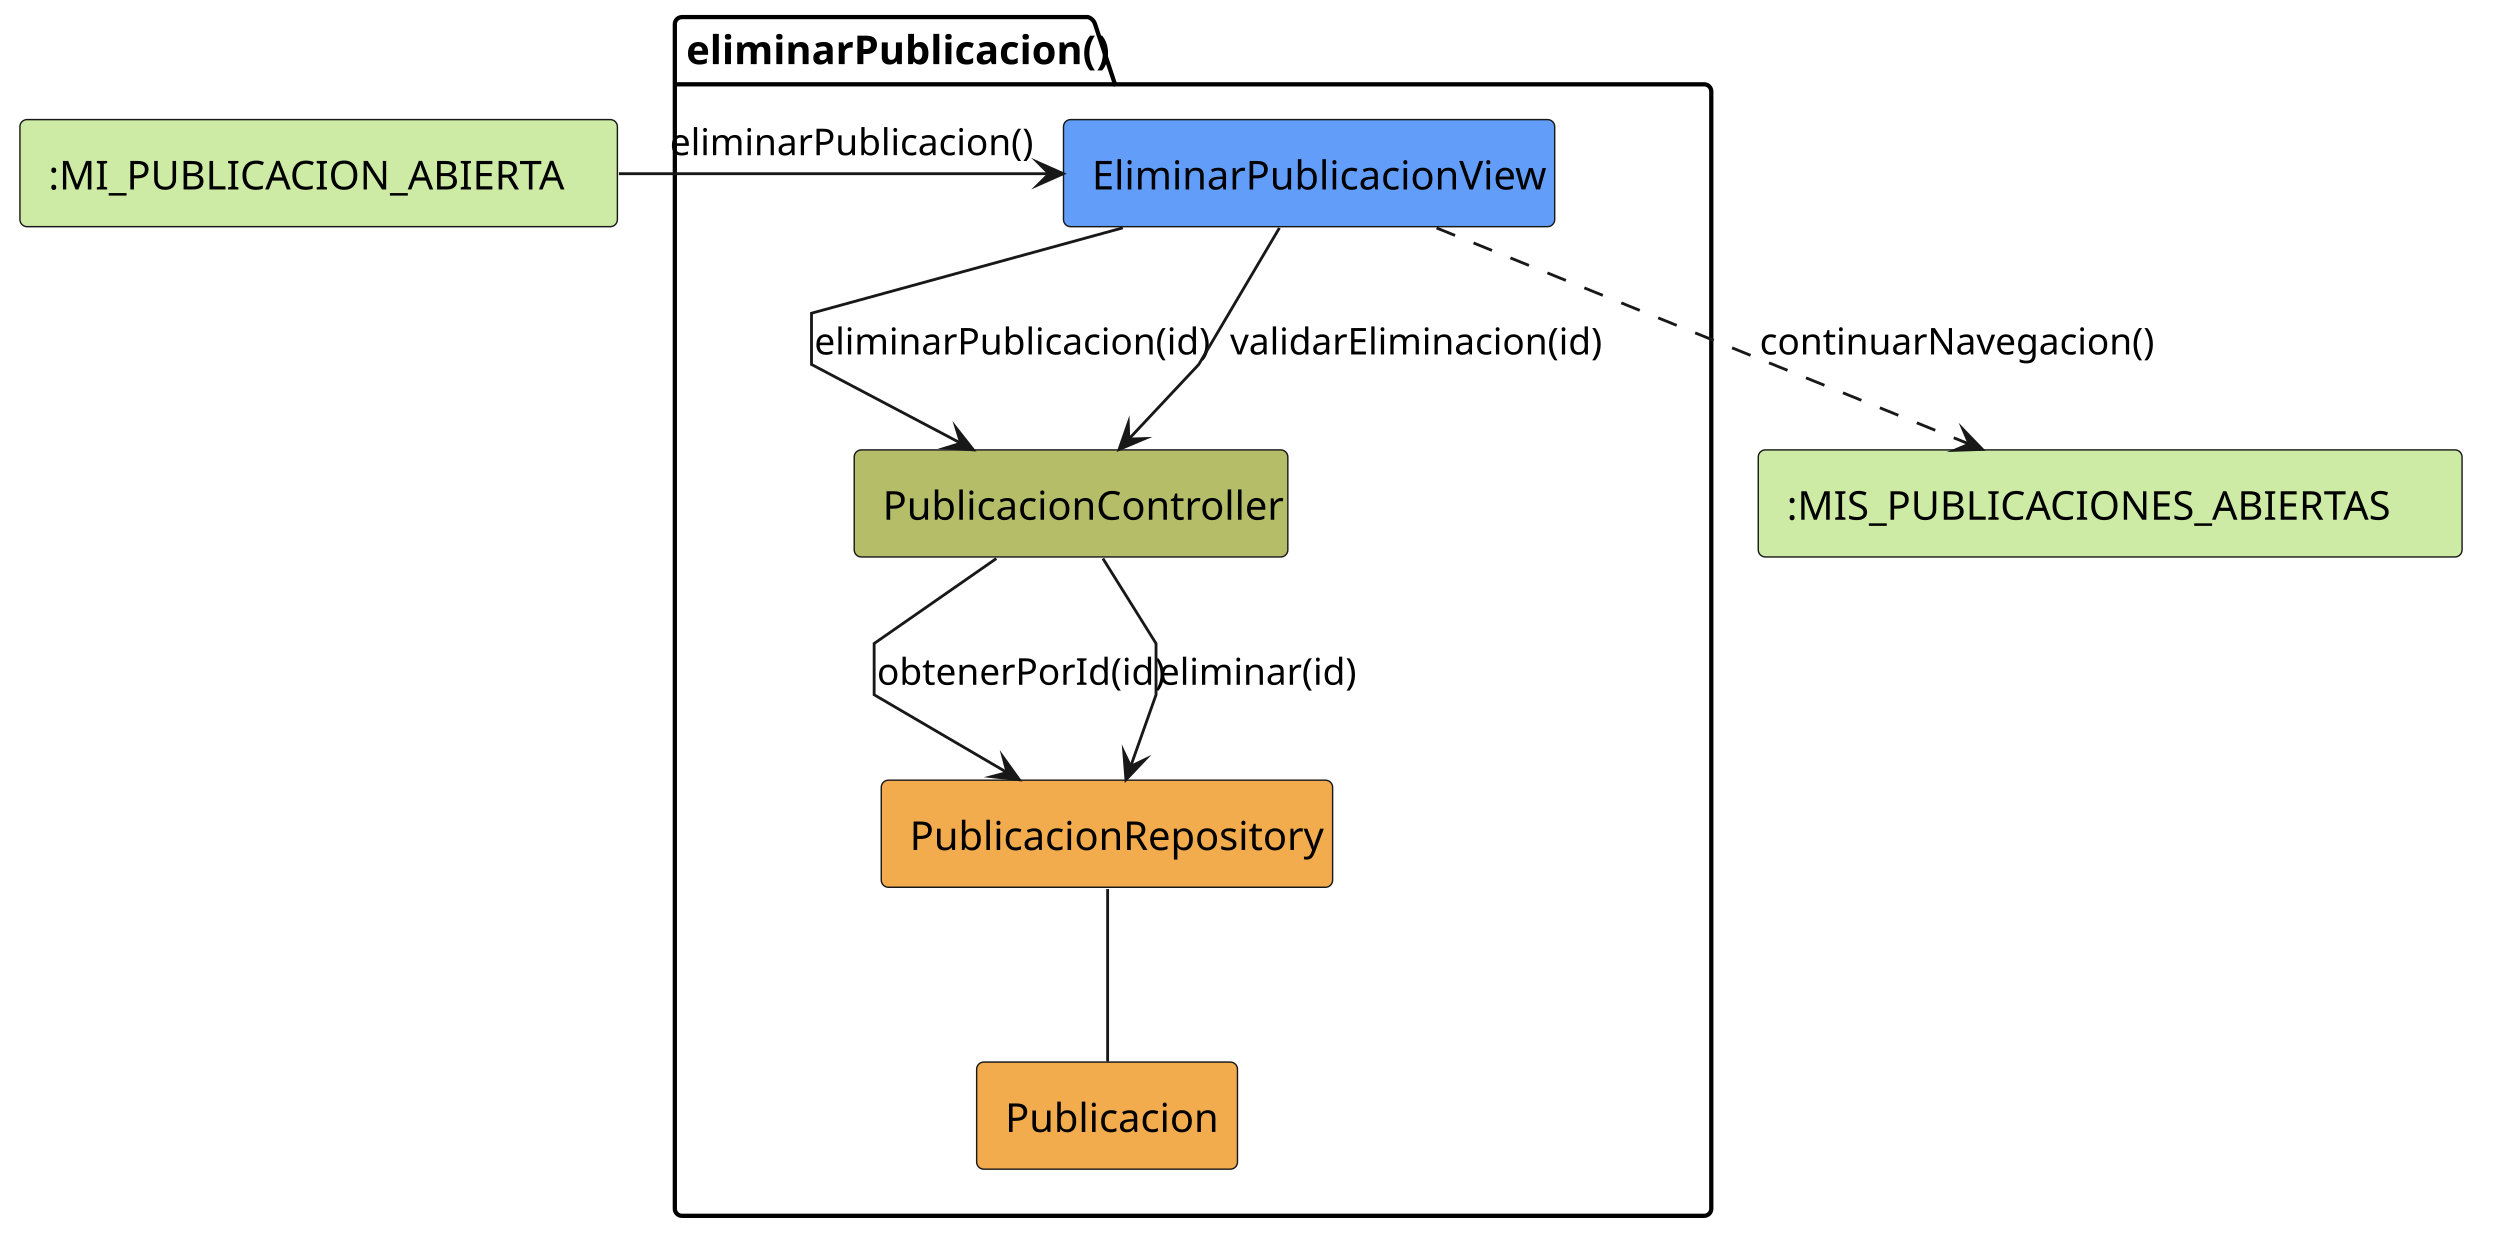
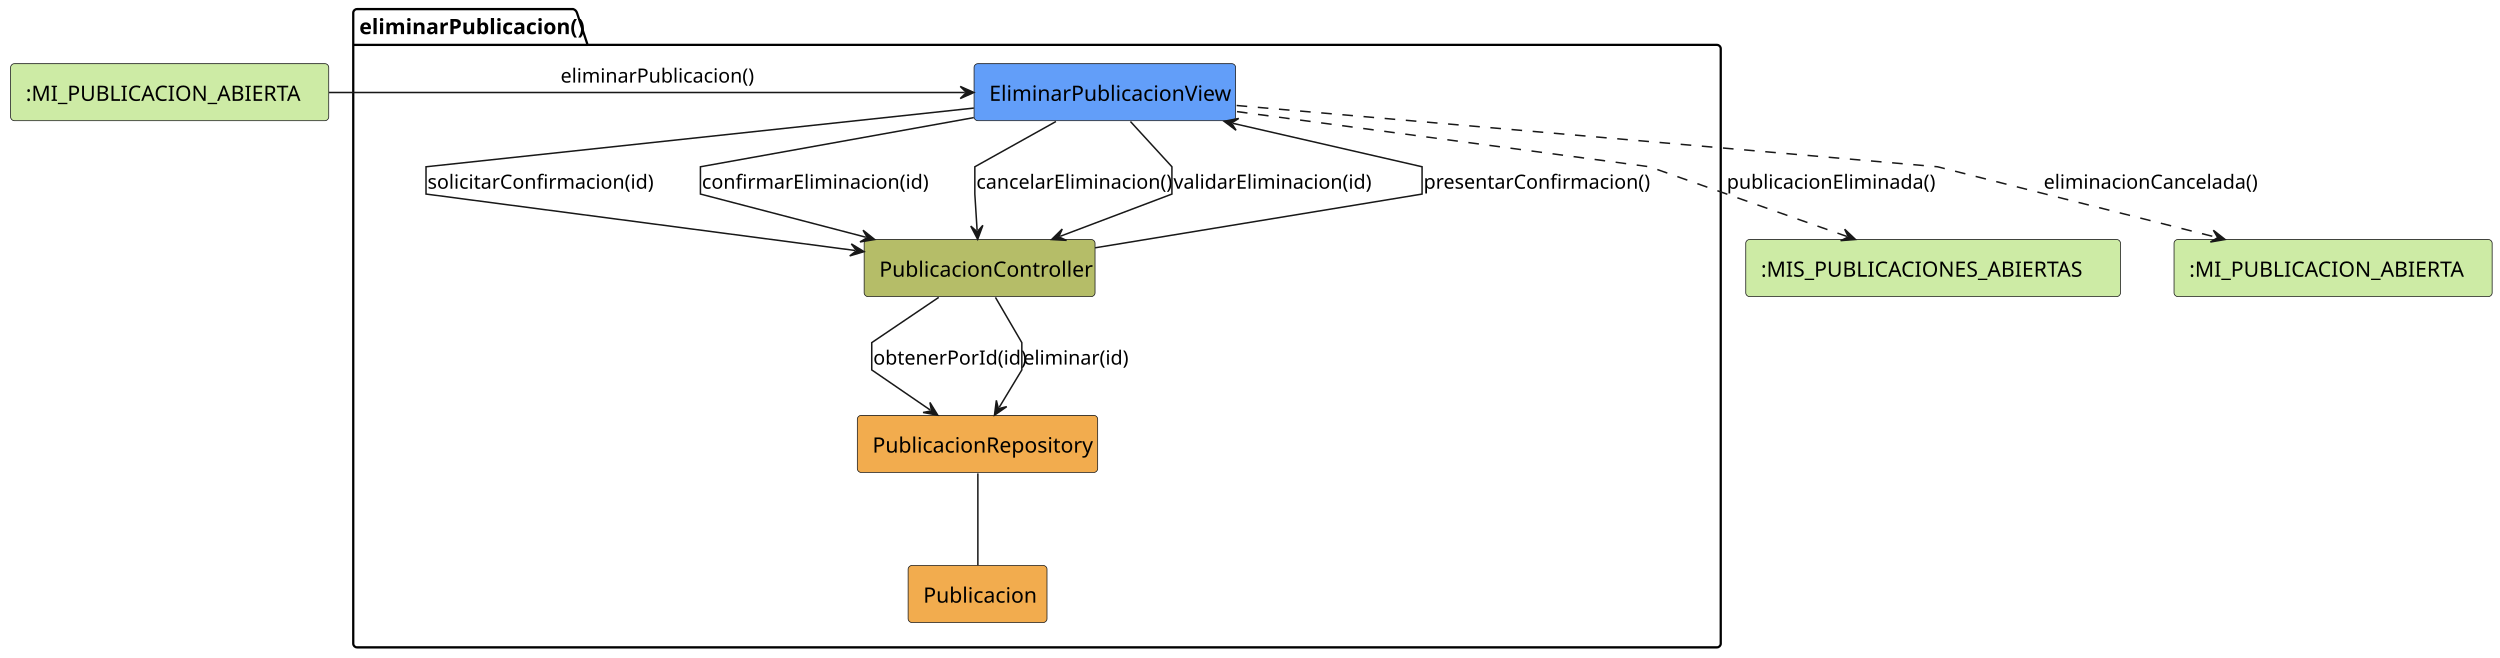
- <svg xmlns="http://www.w3.org/2000/svg" contentStyleType="text/css" data-diagram-type="DESCRIPTION" height="442px" preserveAspectRatio="none" style="width:878px;height:442px;background:#FFFFFF;" version="1.1" viewBox="0 0 878 442" width="878px" zoomAndPan="magnify">
+ <svg xmlns="http://www.w3.org/2000/svg" contentStyleType="text/css" data-diagram-type="DESCRIPTION" height="434px" preserveAspectRatio="none" style="width:1649px;height:434px;background:#FFFFFF;" version="1.1" viewBox="0 0 1649 434" width="1649px" zoomAndPan="magnify">
  <defs />
  <g>
-     <g class="cluster" data-qualified-name="eliminarPublicacion" data-source-line="4" id="ent0002">
-       <path d="M239.5,6 L382.086,6 A3.75,3.75 0 0 1 384.586,8.5 L391.586,29.609 L598.5,29.609 A2.5,2.5 0 0 1 601,32.109 L601,424.5 A2.5,2.5 0 0 1 598.5,427 L239.5,427 A2.5,2.5 0 0 1 237,424.5 L237,8.5 A2.5,2.5 0 0 1 239.5,6" fill="none" style="stroke:#000000;stroke-width:1.5;" />
-       <line style="stroke:#000000;stroke-width:1.5;" x1="237" x2="391.586" y1="29.609" y2="29.609" />
-       <text fill="#000000" font-family="sans-serif" font-size="14" font-weight="700" lengthAdjust="spacing" textLength="141.586" x="241" y="22.533">eliminarPublicacion()</text>
+     <g class="cluster" data-entity="eliminarPublicacion" data-source-line="4" data-uid="ent0003" id="cluster_eliminarPublicacion">
+       <path d="M235.5,6 L378.086,6 A3.75,3.75 0 0 1 380.586,8.5 L387.586,29.609 L1132.5,29.609 A2.5,2.5 0 0 1 1135,32.109 L1135,424.5 A2.5,2.5 0 0 1 1132.5,427 L235.5,427 A2.5,2.5 0 0 1 233,424.5 L233,8.5 A2.5,2.5 0 0 1 235.5,6" fill="none" style="stroke:#000000;stroke-width:1.5;" />
+       <line style="stroke:#000000;stroke-width:1.5;" x1="233" x2="387.586" y1="29.609" y2="29.609" />
+       <text fill="#000000" font-family="sans-serif" font-size="14" font-weight="bold" lengthAdjust="spacing" textLength="141.586" x="237" y="22.533">eliminarPublicacion()</text>
    </g>
-     <g class="entity" data-qualified-name="eliminarPublicacion.EliminarPublicacionView" data-source-line="5" id="ent0003">
-       <rect fill="#629EF9" height="37.609" rx="2.5" ry="2.5" style="stroke:#181818;stroke-width:0.5;" width="172.51" x="373.5" y="42" />
-       <text fill="#000000" font-family="sans-serif" font-size="14" lengthAdjust="spacing" textLength="152.51" x="383.5" y="66.533">EliminarPublicacionView</text>
+     <g class="entity" data-entity="EliminarPublicacionView" data-source-line="5" data-uid="ent0004" id="entity_EliminarPublicacionView">
+       <rect fill="#629EF9" height="37.609" rx="2.5" ry="2.5" style="stroke:#181818;stroke-width:0.5;" width="172.51" x="642.5" y="42" />
+       <text fill="#000000" font-family="sans-serif" font-size="14" lengthAdjust="spacing" textLength="152.51" x="652.5" y="66.533">EliminarPublicacionView</text>
    </g>
-     <g class="entity" data-qualified-name="eliminarPublicacion.PublicacionController" data-source-line="6" id="ent0004">
-       <rect fill="#B5BD68" height="37.609" rx="2.5" ry="2.5" style="stroke:#181818;stroke-width:0.5;" width="152.289" x="300" y="158" />
-       <text fill="#000000" font-family="sans-serif" font-size="14" lengthAdjust="spacing" textLength="132.289" x="310" y="182.533">PublicacionController</text>
+     <g class="entity" data-entity="PublicacionController" data-source-line="6" data-uid="ent0005" id="entity_PublicacionController">
+       <rect fill="#B5BD68" height="37.609" rx="2.5" ry="2.5" style="stroke:#181818;stroke-width:0.5;" width="152.289" x="570" y="158" />
+       <text fill="#000000" font-family="sans-serif" font-size="14" lengthAdjust="spacing" textLength="132.289" x="580" y="182.533">PublicacionController</text>
    </g>
-     <g class="entity" data-qualified-name="eliminarPublicacion.PublicacionRepository" data-source-line="7" id="ent0005">
-       <rect fill="#F2AC4E" height="37.609" rx="2.5" ry="2.5" style="stroke:#181818;stroke-width:0.5;" width="158.517" x="309.5" y="274" />
-       <text fill="#000000" font-family="sans-serif" font-size="14" lengthAdjust="spacing" textLength="138.517" x="319.5" y="298.533">PublicacionRepository</text>
+     <g class="entity" data-entity="PublicacionRepository" data-source-line="7" data-uid="ent0006" id="entity_PublicacionRepository">
+       <rect fill="#F2AC4E" height="37.609" rx="2.5" ry="2.5" style="stroke:#181818;stroke-width:0.5;" width="158.517" x="565.5" y="274" />
+       <text fill="#000000" font-family="sans-serif" font-size="14" lengthAdjust="spacing" textLength="138.517" x="575.5" y="298.533">PublicacionRepository</text>
    </g>
-     <g class="entity" data-qualified-name="eliminarPublicacion.Publicacion" data-source-line="8" id="ent0006">
-       <rect fill="#F2AC4E" height="37.609" rx="2.5" ry="2.5" style="stroke:#181818;stroke-width:0.5;" width="91.6" x="343" y="373" />
-       <text fill="#000000" font-family="sans-serif" font-size="14" lengthAdjust="spacing" textLength="71.6" x="353" y="397.533">Publicacion</text>
+     <g class="entity" data-entity="Publicacion" data-source-line="8" data-uid="ent0007" id="entity_Publicacion">
+       <rect fill="#F2AC4E" height="37.609" rx="2.5" ry="2.5" style="stroke:#181818;stroke-width:0.5;" width="91.6" x="599" y="373" />
+       <text fill="#000000" font-family="sans-serif" font-size="14" lengthAdjust="spacing" textLength="71.6" x="609" y="397.533">Publicacion</text>
    </g>
-     <g class="entity" data-qualified-name="EstadoEntrada" data-source-line="3" id="ent0001">
+     <g class="entity" data-entity="EstadoEntrada" data-source-line="3" data-uid="ent0002" id="entity_EstadoEntrada">
      <rect fill="#CDEBA5" height="37.609" rx="2.5" ry="2.5" style="stroke:#181818;stroke-width:0.5;" width="209.827" x="7" y="42" />
      <text fill="#000000" font-family="sans-serif" font-size="14" lengthAdjust="spacing" textLength="189.827" x="17" y="66.533">:MI_PUBLICACION_ABIERTA</text>
    </g>
-     <g class="entity" data-qualified-name="EstadoSalida" data-source-line="11" id="ent0007">
-       <rect fill="#CDEBA5" height="37.609" rx="2.5" ry="2.5" style="stroke:#181818;stroke-width:0.5;" width="247.179" x="617.5" y="158" />
-       <text fill="#000000" font-family="sans-serif" font-size="14" lengthAdjust="spacing" textLength="227.179" x="627.5" y="182.533">:MIS_PUBLICACIONES_ABIERTAS</text>
+     <g class="entity" data-entity="EstadoSalidaExitosa" data-source-line="11" data-uid="ent0008" id="entity_EstadoSalidaExitosa">
+       <rect fill="#CDEBA5" height="37.609" rx="2.5" ry="2.5" style="stroke:#181818;stroke-width:0.5;" width="247.179" x="1151.5" y="158" />
+       <text fill="#000000" font-family="sans-serif" font-size="14" lengthAdjust="spacing" textLength="227.179" x="1161.5" y="182.533">:MIS_PUBLICACIONES_ABIERTAS</text>
    </g>
-     <g class="link" data-entity-1="ent0001" data-entity-2="ent0003" data-link-type="dependency" data-source-line="14" id="lnk8">
-       <path d="M217.36,61 C267.27,61 321.16,61 368.42,61" fill="none" id="EstadoEntrada-to-EliminarPublicacionView" style="stroke:#181818;stroke-width:1;" />
-       <polygon fill="#181818" points="373.42,61,364.42,57,368.42,61,364.42,65,373.42,61" style="stroke:#181818;stroke-width:1;stroke-linejoin:miter;stroke-miterlimit:10;" />
-       <text fill="#000000" font-family="sans-serif" font-size="13" lengthAdjust="spacing" textLength="120.656" x="235.25" y="54.495">eliminarPublicacion()</text>
+     <g class="entity" data-entity="EstadoSalidaCancelada" data-source-line="12" data-uid="ent0009" id="entity_EstadoSalidaCancelada">
+       <rect fill="#CDEBA5" height="37.609" rx="2.5" ry="2.5" style="stroke:#181818;stroke-width:0.5;" width="209.827" x="1434" y="158" />
+       <text fill="#000000" font-family="sans-serif" font-size="14" lengthAdjust="spacing" textLength="189.827" x="1444" y="182.533">:MI_PUBLICACION_ABIERTA</text>
    </g>
-     <g class="link" data-entity-1="ent0003" data-entity-2="ent0004" data-link-type="dependency" data-source-line="16" id="lnk9">
-       <path d="M394.34,80.01 C344.68,93.63 285,110 285,110 C285,110 285,128 285,128 C285,128 311.607,142.038 337.437,155.658" fill="none" id="EliminarPublicacionView-to-PublicacionController" style="stroke:#181818;stroke-width:1;" />
-       <polygon fill="#181818" points="341.86,157.99,335.765,150.254,337.437,155.658,332.033,157.33,341.86,157.99" style="stroke:#181818;stroke-width:1;stroke-linejoin:miter;stroke-miterlimit:10;" />
-       <text fill="#000000" font-family="sans-serif" font-size="13" lengthAdjust="spacing" textLength="130.774" x="286" y="124.495">eliminarPublicacion(id)</text>
+     <g class="link" data-entity-1="EstadoEntrada" data-entity-2="EliminarPublicacionView" data-source-line="15" data-uid="lnk10" id="link_EstadoEntrada_EliminarPublicacionView">
+       <path d="M217.02,61 C336.9,61 524.79,61 636.39,61" fill="none" id="EstadoEntrada-to-EliminarPublicacionView" style="stroke:#181818;stroke-width:1;" />
+       <polygon fill="#181818" points="642.39,61,633.39,57,637.39,61,633.39,65,642.39,61" style="stroke:#181818;stroke-width:1;" />
+       <text fill="#000000" font-family="sans-serif" font-size="13" lengthAdjust="spacing" textLength="120.656" x="369.75" y="54.495">eliminarPublicacion()</text>
    </g>
-     <g class="link" data-entity-1="ent0003" data-entity-2="ent0004" data-link-type="dependency" data-source-line="17" id="lnk10">
-       <path d="M449.34,80.03 C437.8,99.58 421,128 421,128 C421,128 409.181,140.614 396.431,154.204" fill="none" id="EliminarPublicacionView-to-PublicacionController-1" style="stroke:#181818;stroke-width:1;" />
-       <polygon fill="#181818" points="393.01,157.85,402.085,154.023,396.431,154.204,396.251,148.55,393.01,157.85" style="stroke:#181818;stroke-width:1;stroke-linejoin:miter;stroke-miterlimit:10;" />
-       <text fill="#000000" font-family="sans-serif" font-size="13" lengthAdjust="spacing" textLength="123.544" x="432" y="124.495">validarEliminacion(id)</text>
+     <g class="link" data-entity-1="EliminarPublicacionView" data-entity-2="PublicacionController" data-source-line="17" data-uid="lnk11" id="link_EliminarPublicacionView_PublicacionController">
+       <path d="M642.36,71.28 C512.12,85.24 281,110 281,110 C281,110 281,128 281,128 C281,128 457.011,151.148 563.981,165.218" fill="none" id="EliminarPublicacionView-to-PublicacionController" style="stroke:#181818;stroke-width:1;" />
+       <polygon fill="#181818" points="569.93,166,561.529,160.861,564.973,165.348,560.485,168.792,569.93,166" style="stroke:#181818;stroke-width:1;" />
+       <text fill="#000000" font-family="sans-serif" font-size="13" lengthAdjust="spacing" textLength="139.426" x="282" y="124.495">solicitarConfirmacion(id)</text>
    </g>
-     <g class="link" data-entity-1="ent0004" data-entity-2="ent0005" data-link-type="dependency" data-source-line="18" id="lnk11">
-       <path d="M349.91,196.15 C330.37,209.74 307,226 307,226 C307,226 307,244 307,244 C307,244 330.465,257.734 353.685,271.324" fill="none" id="PublicacionController-to-PublicacionRepository" style="stroke:#181818;stroke-width:1;" />
-       <polygon fill="#181818" points="358,273.85,352.253,265.852,353.685,271.324,348.212,272.756,358,273.85" style="stroke:#181818;stroke-width:1;stroke-linejoin:miter;stroke-miterlimit:10;" />
-       <text fill="#000000" font-family="sans-serif" font-size="13" lengthAdjust="spacing" textLength="93.939" x="308" y="240.495">obtenerPorId(id)</text>
+     <g class="link" data-entity-1="PublicacionController" data-entity-2="EliminarPublicacionView" data-source-line="18" data-uid="lnk12" id="link_PublicacionController_EliminarPublicacionView">
+       <path d="M722.34,163.45 C808.86,149.23 938,128 938,128 C938,128 938,110 938,110 C938,110 872.568,94.973 813.268,81.353" fill="none" id="PublicacionController-to-EliminarPublicacionView" style="stroke:#181818;stroke-width:1;" />
+       <polygon fill="#181818" points="807.42,80.01,815.296,85.923,812.293,81.129,817.087,78.126,807.42,80.01" style="stroke:#181818;stroke-width:1;" />
+       <text fill="#000000" font-family="sans-serif" font-size="13" lengthAdjust="spacing" textLength="140.163" x="939" y="124.495">presentarConfirmacion()</text>
    </g>
-     <g class="link" data-entity-1="ent0004" data-entity-2="ent0005" data-link-type="dependency" data-source-line="19" id="lnk12">
-       <path d="M387.34,196.15 C395.84,209.74 406,226 406,226 C406,226 406,244 406,244 C406,244 401.908,255.547 397.098,269.137" fill="none" id="PublicacionController-to-PublicacionRepository-1" style="stroke:#181818;stroke-width:1;" />
-       <polygon fill="#181818" points="395.43,273.85,402.204,266.7,397.098,269.137,394.662,264.031,395.43,273.85" style="stroke:#181818;stroke-width:1;stroke-linejoin:miter;stroke-miterlimit:10;" />
-       <text fill="#000000" font-family="sans-serif" font-size="13" lengthAdjust="spacing" textLength="64.289" x="407" y="240.495">eliminar(id)</text>
+     <g class="link" data-entity-1="EliminarPublicacionView" data-entity-2="PublicacionController" data-source-line="19" data-uid="lnk13" id="link_EliminarPublicacionView_PublicacionController">
+       <path d="M642.31,77.58 C564.35,91.6 462,110 462,110 C462,110 462,128 462,128 C462,128 518.944,142.856 571.154,156.476" fill="none" id="EliminarPublicacionView-to-PublicacionController-1" style="stroke:#181818;stroke-width:1;" />
+       <polygon fill="#181818" points="576.96,157.99,569.261,151.848,572.122,156.728,567.242,159.589,576.96,157.99" style="stroke:#181818;stroke-width:1;" />
+       <text fill="#000000" font-family="sans-serif" font-size="13" lengthAdjust="spacing" textLength="139.426" x="463" y="124.495">confirmarEliminacion(id)</text>
    </g>
-     <g class="link" data-entity-1="ent0005" data-entity-2="ent0006" data-link-type="association" data-source-line="20" id="lnk13">
-       <path d="M389,312.24 C389,329.59 389,355.52 389,372.84" fill="none" id="PublicacionRepository-Publicacion" style="stroke:#181818;stroke-width:1;" />
+     <g class="link" data-entity-1="EliminarPublicacionView" data-entity-2="PublicacionController" data-source-line="20" data-uid="lnk14" id="link_EliminarPublicacionView_PublicacionController">
+       <path d="M696.49,80.15 C672.13,93.74 643,110 643,110 C643,110 643,128 643,128 C643,128 643.645,138.272 644.495,151.862" fill="none" id="EliminarPublicacionView-to-PublicacionController-2" style="stroke:#181818;stroke-width:1;" />
+       <polygon fill="#181818" points="644.87,157.85,648.3,148.618,644.558,152.86,640.316,149.117,644.87,157.85" style="stroke:#181818;stroke-width:1;" />
+       <text fill="#000000" font-family="sans-serif" font-size="13" lengthAdjust="spacing" textLength="124.268" x="644" y="124.495">cancelarEliminacion()</text>
    </g>
-     <g class="link" data-entity-1="ent0003" data-entity-2="ent0007" data-link-type="dependency" data-source-line="21" id="lnk14">
-       <path d="M504.53,80.06 C556.99,101.35 639.017,134.62 691.587,155.95" fill="none" id="EliminarPublicacionView-to-EstadoSalida" style="stroke:#181818;stroke-width:1;stroke-dasharray:7,7;" />
-       <polygon fill="#181818" points="696.22,157.83,689.384,150.74,691.587,155.95,686.376,158.153,696.22,157.83" style="stroke:#181818;stroke-width:1;stroke-linejoin:miter;stroke-miterlimit:10;" />
-       <text fill="#000000" font-family="sans-serif" font-size="13" lengthAdjust="spacing" textLength="130.793" x="618" y="124.495">continuarNavegacion()</text>
+     <g class="link" data-entity-1="EliminarPublicacionView" data-entity-2="PublicacionController" data-source-line="21" data-uid="lnk15" id="link_EliminarPublicacionView_PublicacionController">
+       <path d="M745.63,80.15 C758.09,93.74 773,110 773,110 C773,110 773,128 773,128 C773,128 735.303,142.249 699.263,155.869" fill="none" id="EliminarPublicacionView-to-PublicacionController-3" style="stroke:#181818;stroke-width:1;" />
+       <polygon fill="#181818" points="693.65,157.99,703.483,158.55,698.327,156.222,700.655,151.067,693.65,157.99" style="stroke:#181818;stroke-width:1;" />
+       <text fill="#000000" font-family="sans-serif" font-size="13" lengthAdjust="spacing" textLength="123.544" x="774" y="124.495">validarEliminacion(id)</text>
+     </g>
+     <g class="link" data-entity-1="PublicacionController" data-entity-2="PublicacionRepository" data-source-line="22" data-uid="lnk16" id="link_PublicacionController_PublicacionRepository">
+       <path d="M619.16,196.15 C599.05,209.74 575,226 575,226 C575,226 575,244 575,244 C575,244 593.761,256.868 613.591,270.458" fill="none" id="PublicacionController-to-PublicacionRepository" style="stroke:#181818;stroke-width:1;" />
+       <polygon fill="#181818" points="618.54,273.85,613.377,265.463,614.416,271.023,608.855,272.062,618.54,273.85" style="stroke:#181818;stroke-width:1;" />
+       <text fill="#000000" font-family="sans-serif" font-size="13" lengthAdjust="spacing" textLength="93.939" x="576" y="240.495">obtenerPorId(id)</text>
+     </g>
+     <g class="link" data-entity-1="PublicacionController" data-entity-2="PublicacionRepository" data-source-line="23" data-uid="lnk17" id="link_PublicacionController_PublicacionRepository">
+       <path d="M656.59,196.15 C664.51,209.74 674,226 674,226 C674,226 674,244 674,244 C674,244 667.285,255.126 659.065,268.716" fill="none" id="PublicacionController-to-PublicacionRepository-1" style="stroke:#181818;stroke-width:1;" />
+       <polygon fill="#181818" points="655.96,273.85,664.04,268.219,658.548,269.572,657.195,264.079,655.96,273.85" style="stroke:#181818;stroke-width:1;" />
+       <text fill="#000000" font-family="sans-serif" font-size="13" lengthAdjust="spacing" textLength="64.289" x="675" y="240.495">eliminar(id)</text>
+     </g>
+     <g class="link" data-entity-1="PublicacionRepository" data-entity-2="Publicacion" data-source-line="24" data-uid="lnk18" id="link_PublicacionRepository_Publicacion">
+       <path d="M645,312.24 C645,329.59 645,355.52 645,372.84" fill="none" id="PublicacionRepository-Publicacion" style="stroke:#181818;stroke-width:1;" />
+     </g>
+     <g class="link" data-entity-1="EliminarPublicacionView" data-entity-2="EstadoSalidaExitosa" data-source-line="25" data-uid="lnk19" id="link_EliminarPublicacionView_EstadoSalidaExitosa">
+       <path d="M815.9,73.62 C922.15,87.83 1088,110 1088,110 C1088,110 1162.872,136.422 1218.242,155.972" fill="none" id="EliminarPublicacionView-to-EstadoSalidaExitosa" style="stroke:#181818;stroke-width:1;stroke-dasharray:7,7;" />
+       <polygon fill="#181818" points="1223.9,157.97,1216.745,151.202,1219.185,156.305,1214.082,158.745,1223.9,157.97" style="stroke:#181818;stroke-width:1;" />
+       <text fill="#000000" font-family="sans-serif" font-size="13" lengthAdjust="spacing" textLength="130.787" x="1139" y="124.495">publicacionEliminada()</text>
+     </g>
+     <g class="link" data-entity-1="EliminarPublicacionView" data-entity-2="EstadoSalidaCancelada" data-source-line="26" data-uid="lnk20" id="link_EliminarPublicacionView_EstadoSalidaCancelada">
+       <path d="M815.69,69.58 C970.39,83.11 1278,110 1278,110 C1278,110 1384.583,136.948 1461.863,156.499" fill="none" id="EliminarPublicacionView-to-EstadoSalidaCancelada" style="stroke:#181818;stroke-width:1;stroke-dasharray:7,7;" />
+       <polygon fill="#181818" points="1467.68,157.97,1459.936,151.885,1462.833,156.744,1457.974,159.641,1467.68,157.97" style="stroke:#181818;stroke-width:1;" />
+       <text fill="#000000" font-family="sans-serif" font-size="13" lengthAdjust="spacing" textLength="135.846" x="1348" y="124.495">eliminacionCancelada()</text>
    </g>
  </g>
</svg>
